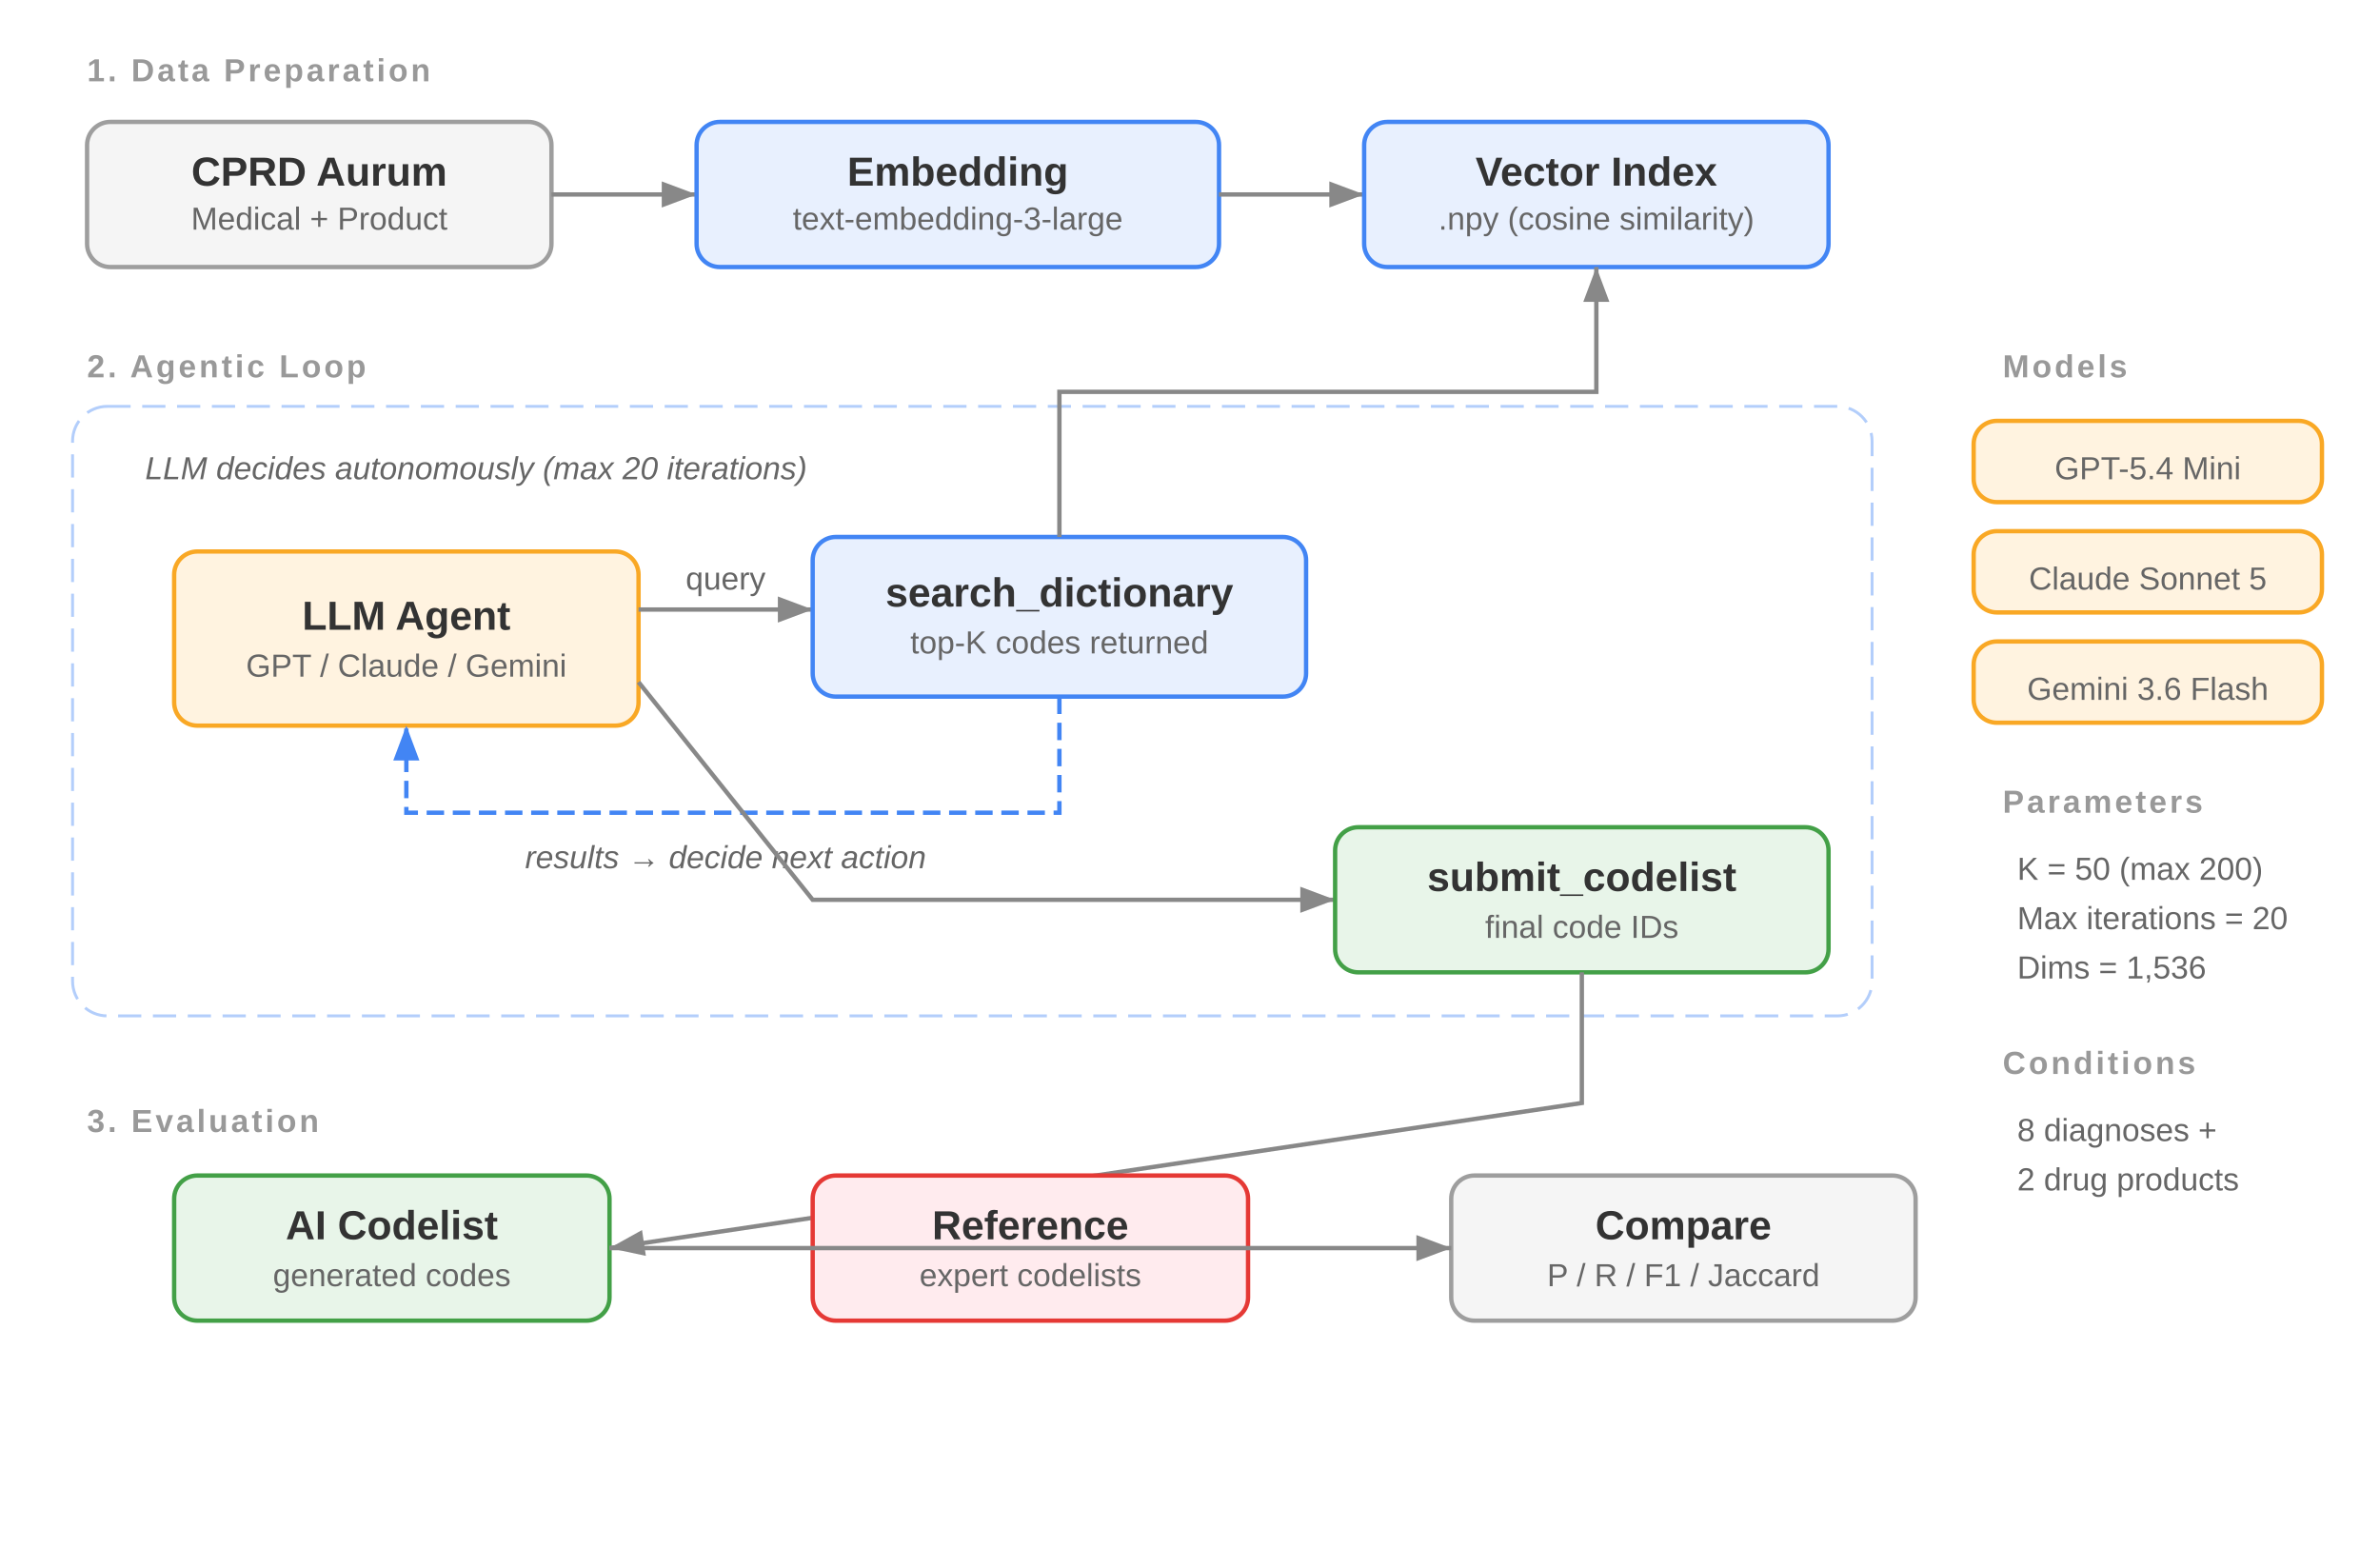
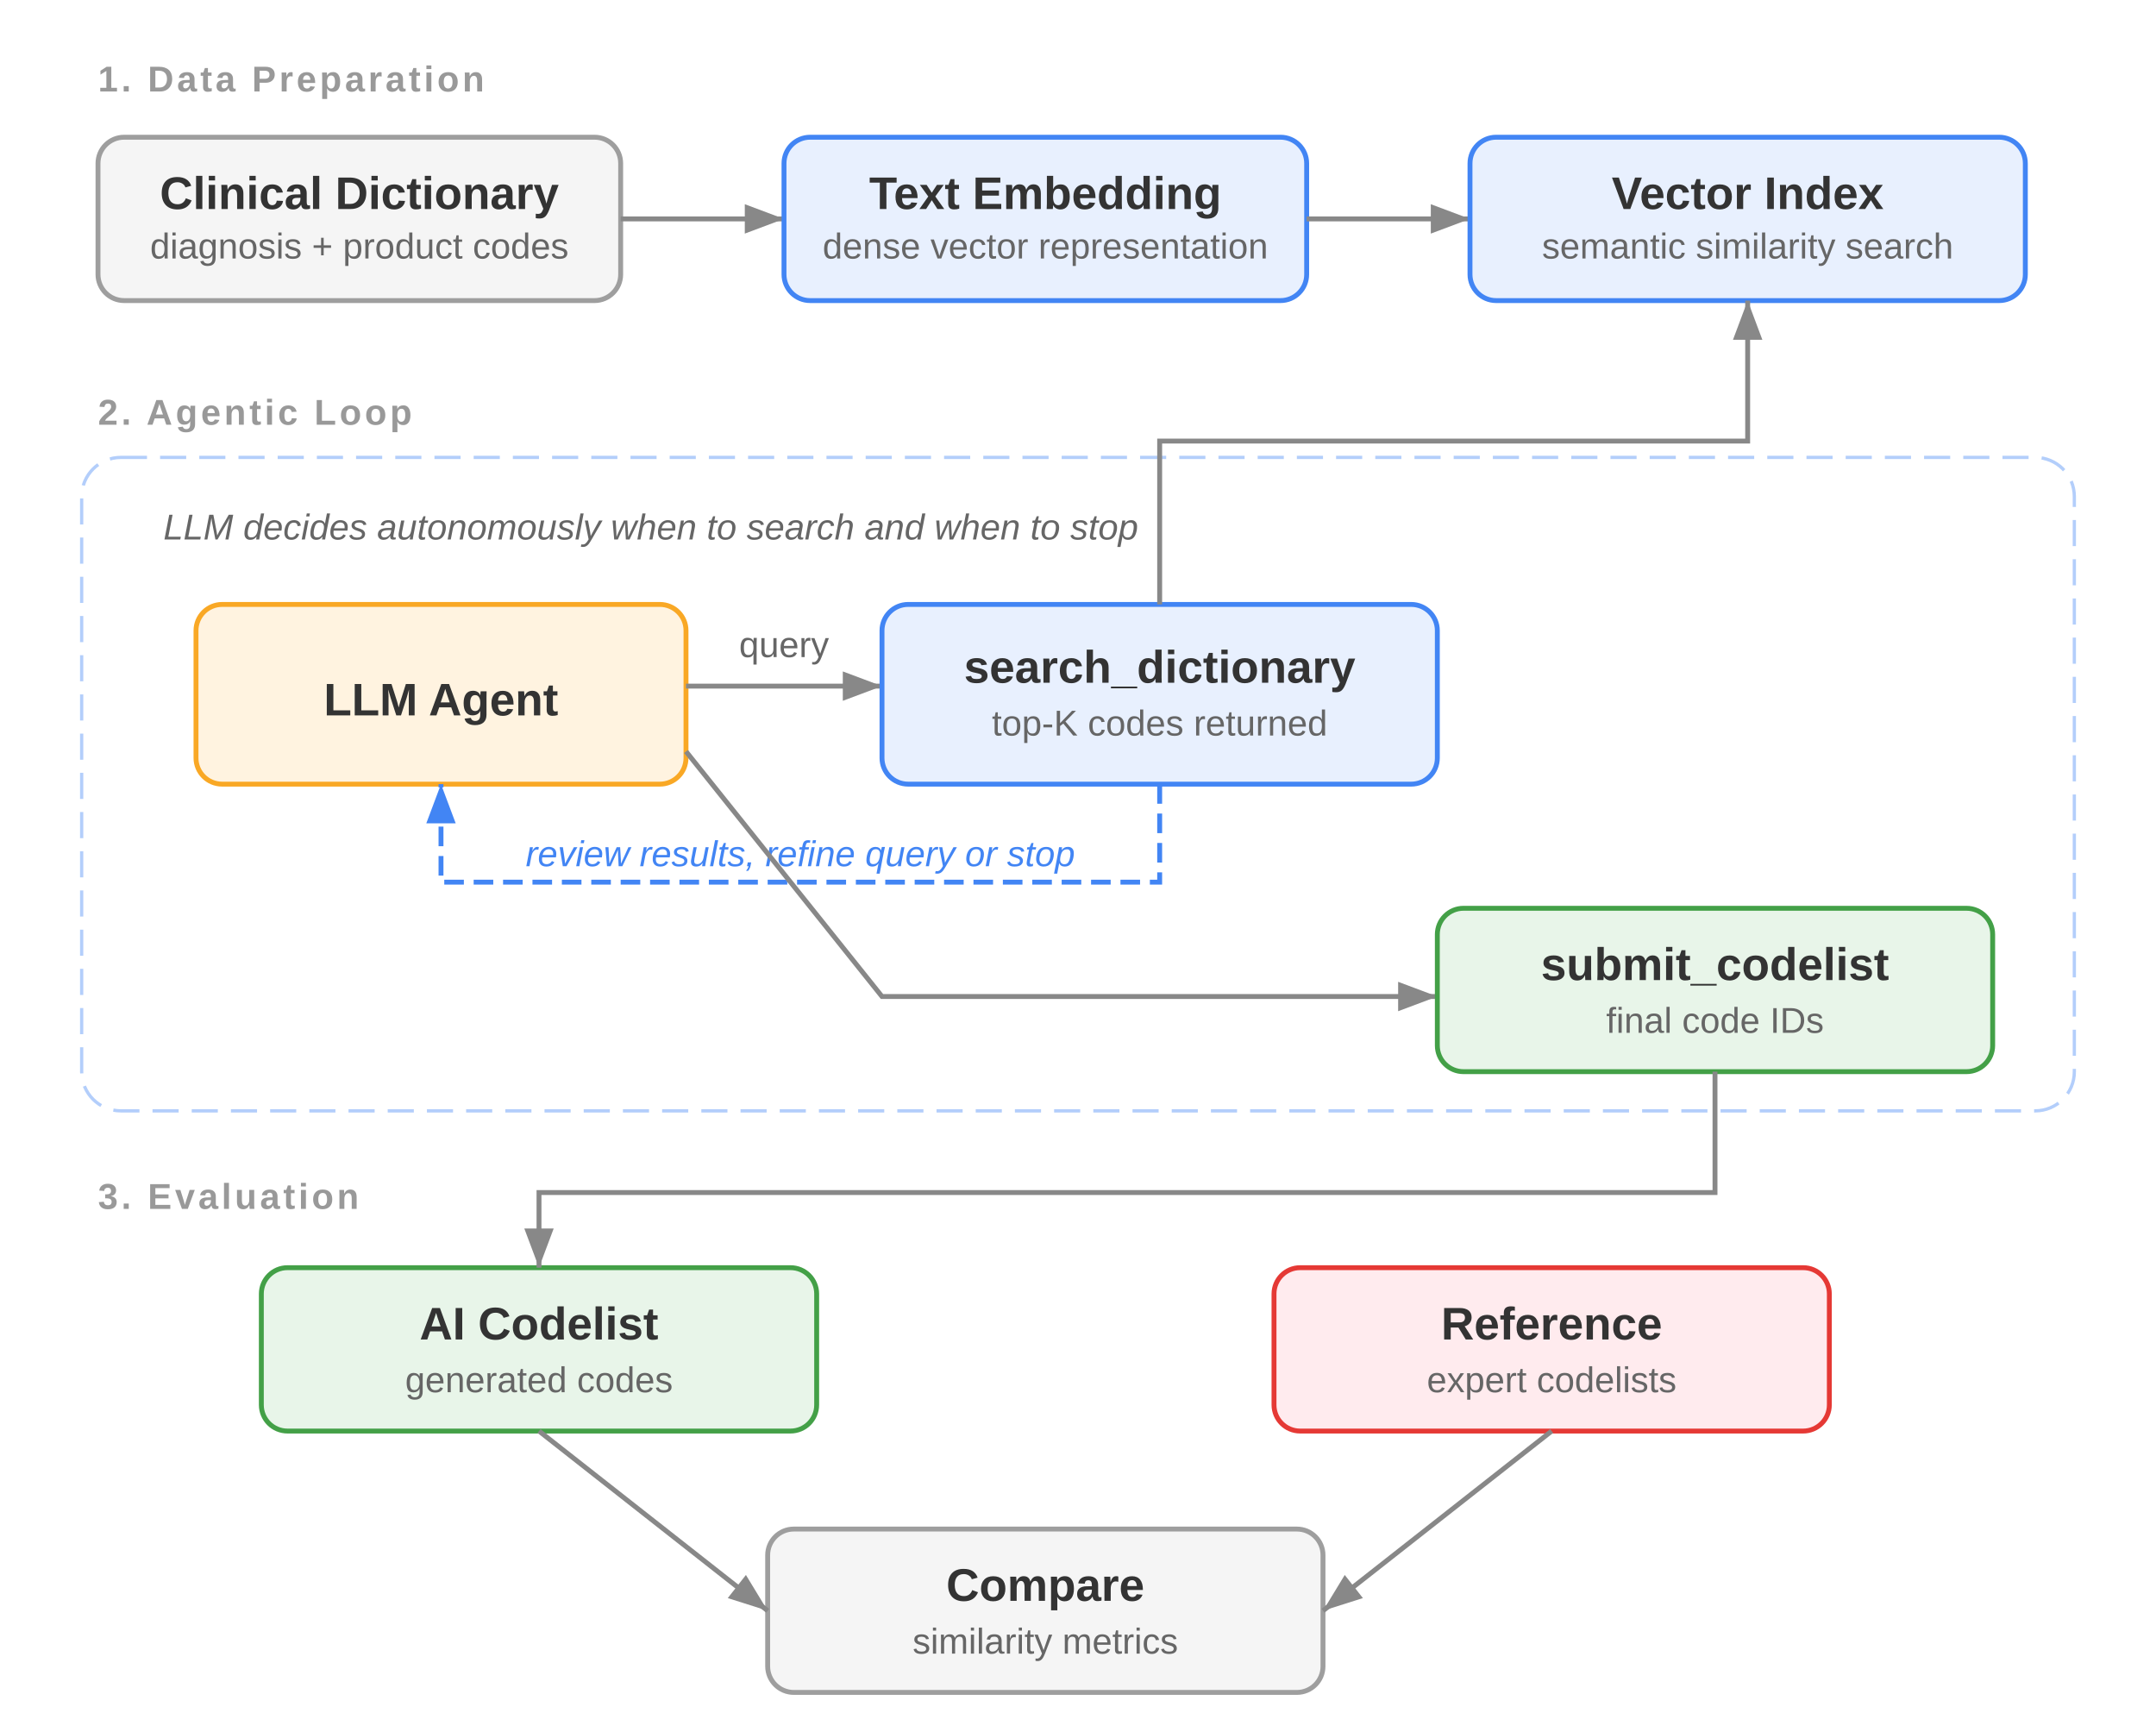
- <svg xmlns="http://www.w3.org/2000/svg" viewBox="0 0 820 540" width="820" height="540">
+ <svg xmlns="http://www.w3.org/2000/svg" viewBox="0 0 660 530" width="660" height="530">
  <style>
    .box { rx: 8; ry: 8; }
    .box-primary { fill: #E8F0FE; stroke: #4285F4; stroke-width: 1.5; }
    .box-secondary { fill: #FFF3E0; stroke: #F9A825; stroke-width: 1.5; }
    .box-success { fill: #E8F5E9; stroke: #43A047; stroke-width: 1.5; }
    .box-neutral { fill: #F5F5F5; stroke: #9E9E9E; stroke-width: 1.5; }
    .box-danger { fill: #FFEBEE; stroke: #E53935; stroke-width: 1.5; }
-     .label { font-family: Calibri, Arial, sans-serif; font-size: 13px; fill: #333; text-anchor: middle; dominant-baseline: middle; }
    .label-bold { font-family: Calibri, Arial, sans-serif; font-size: 14px; font-weight: 600; fill: #333; text-anchor: middle; dominant-baseline: middle; }
    .label-small { font-family: Calibri, Arial, sans-serif; font-size: 11px; fill: #666; text-anchor: middle; dominant-baseline: middle; }
    .arrow { fill: none; stroke: #888; stroke-width: 1.5; marker-end: url(#ah); }
    .arrow-loop { fill: none; stroke: #4285F4; stroke-width: 1.5; stroke-dasharray: 6 3; marker-end: url(#ah2); }
    .section-label { font-family: Calibri, Arial, sans-serif; font-size: 11px; font-weight: 600; fill: #999; text-anchor: start; text-transform: uppercase; letter-spacing: 1px; }
  </style>
  <defs>
    <marker id="ah" markerWidth="8" markerHeight="6" refX="8" refY="3" orient="auto">
      <path d="M0,0 L8,3 L0,6 Z" fill="#888" />
    </marker>
    <marker id="ah2" markerWidth="8" markerHeight="6" refX="8" refY="3" orient="auto">
      <path d="M0,0 L8,3 L0,6 Z" fill="#4285F4" />
    </marker>
  </defs>
  <text x="30" y="28" class="section-label">1. Data Preparation</text>
  <rect x="30" y="42" width="160" height="50" class="box box-neutral" />
-   <text x="110" y="60" class="label-bold">CPRD Aurum</text>
-   <text x="110" y="76" class="label-small">Medical + Product</text>
+   <text x="110" y="60" class="label-bold">Clinical Dictionary</text>
+   <text x="110" y="76" class="label-small">diagnosis + product codes</text>
  <path d="M190,67 L240,67" class="arrow" />
-   <rect x="240" y="42" width="180" height="50" class="box box-primary" />
-   <text x="330" y="60" class="label-bold">Embedding</text>
-   <text x="330" y="76" class="label-small">text-embedding-3-large</text>
-   <path d="M420,67 L470,67" class="arrow" />
-   <rect x="470" y="42" width="160" height="50" class="box box-primary" />
-   <text x="550" y="60" class="label-bold">Vector Index</text>
-   <text x="550" y="76" class="label-small">.npy (cosine similarity)</text>
+   <rect x="240" y="42" width="160" height="50" class="box box-primary" />
+   <text x="320" y="60" class="label-bold">Text Embedding</text>
+   <text x="320" y="76" class="label-small">dense vector representation</text>
+   <path d="M400,67 L450,67" class="arrow" />
+   <rect x="450" y="42" width="170" height="50" class="box box-primary" />
+   <text x="535" y="60" class="label-bold">Vector Index</text>
+   <text x="535" y="76" class="label-small">semantic similarity search</text>
  <text x="30" y="130" class="section-label">2. Agentic Loop</text>
-   <rect x="25" y="140" width="620" height="210" rx="12" ry="12" fill="none" stroke="#4285F4" stroke-width="1" stroke-dasharray="8 4" opacity="0.4" />
-   <text x="50" y="162" class="label-small" style="text-anchor:start; font-style:italic;">LLM decides autonomously (max 20 iterations)</text>
-   <rect x="60" y="190" width="160" height="60" class="box box-secondary" />
-   <text x="140" y="213" class="label-bold">LLM Agent</text>
-   <text x="140" y="230" class="label-small">GPT / Claude / Gemini</text>
-   <path d="M220,210 L280,210" class="arrow" />
-   <text x="250" y="200" class="label-small">query</text>
-   <rect x="280" y="185" width="170" height="55" class="box box-primary" />
-   <text x="365" y="205" class="label-bold">search_dictionary</text>
-   <text x="365" y="222" class="label-small">top-K codes returned</text>
-   <path d="M365,185 L365,135 L550,135 L550,92" class="arrow" />
-   <path d="M365,240 L365,280 L140,280 L140,250" class="arrow-loop" />
-   <text x="250" y="296" class="label-small" style="font-style:italic;">results → decide next action</text>
-   <path d="M220,235 L280,310 L460,310" class="arrow" />
-   <rect x="460" y="285" width="170" height="50" class="box box-success" />
-   <text x="545" y="303" class="label-bold">submit_codelist</text>
-   <text x="545" y="320" class="label-small">final code IDs</text>
-   <text x="30" y="390" class="section-label">3. Evaluation</text>
-   <rect x="60" y="405" width="150" height="50" class="box box-success" />
-   <text x="135" y="423" class="label-bold">AI Codelist</text>
-   <text x="135" y="440" class="label-small">generated codes</text>
-   <path d="M545,335 L545,380 L210,430" class="arrow" />
-   <rect x="280" y="405" width="150" height="50" class="box box-danger" />
-   <text x="355" y="423" class="label-bold">Reference</text>
-   <text x="355" y="440" class="label-small">expert codelists</text>
-   <rect x="500" y="405" width="160" height="50" class="box box-neutral" />
-   <text x="580" y="423" class="label-bold">Compare</text>
-   <text x="580" y="440" class="label-small">P / R / F1 / Jaccard</text>
-   <path d="M210,430 L500,430" class="arrow" />
-   <text x="690" y="130" class="section-label">Models</text>
-   <rect x="680" y="145" width="120" height="28" class="box box-secondary" />
-   <text x="740" y="162" class="label-small">GPT-5.4 Mini</text>
-   <rect x="680" y="183" width="120" height="28" class="box box-secondary" />
-   <text x="740" y="200" class="label-small">Claude Sonnet 5</text>
-   <rect x="680" y="221" width="120" height="28" class="box box-secondary" />
-   <text x="740" y="238" class="label-small">Gemini 3.6 Flash</text>
-   <text x="690" y="280" class="section-label">Parameters</text>
-   <text x="695" y="300" class="label-small" style="text-anchor:start;">K = 50 (max 200)</text>
-   <text x="695" y="317" class="label-small" style="text-anchor:start;">Max iterations = 20</text>
-   <text x="695" y="334" class="label-small" style="text-anchor:start;">Dims = 1,536</text>
-   <text x="690" y="370" class="section-label">Conditions</text>
-   <text x="695" y="390" class="label-small" style="text-anchor:start;">8 diagnoses +</text>
-   <text x="695" y="407" class="label-small" style="text-anchor:start;">2 drug products</text>
+   <rect x="25" y="140" width="610" height="200" rx="12" ry="12" fill="none" stroke="#4285F4" stroke-width="1" stroke-dasharray="8 4" opacity="0.4" />
+   <text x="50" y="162" class="label-small" style="text-anchor:start; font-style:italic;">LLM decides autonomously when to search and when to stop</text>
+   <rect x="60" y="185" width="150" height="55" class="box box-secondary" />
+   <text x="135" y="215" class="label-bold">LLM Agent</text>
+   <path d="M210,210 L270,210" class="arrow" />
+   <text x="240" y="198" class="label-small">query</text>
+   <rect x="270" y="185" width="170" height="55" class="box box-primary" />
+   <text x="355" y="205" class="label-bold">search_dictionary</text>
+   <text x="355" y="222" class="label-small">top-K codes returned</text>
+   <path d="M355,185 L355,135 L535,135 L535,92" class="arrow" />
+   <path d="M355,240 L355,270 L135,270 L135,240" class="arrow-loop" />
+   <text x="245" y="262" class="label-small" style="font-style:italic; fill:#4285F4;">review results, refine query or stop</text>
+   <path d="M210,230 L270,305 L440,305" class="arrow" />
+   <rect x="440" y="278" width="170" height="50" class="box box-success" />
+   <text x="525" y="296" class="label-bold">submit_codelist</text>
+   <text x="525" y="313" class="label-small">final code IDs</text>
+   <text x="30" y="370" class="section-label">3. Evaluation</text>
+   <rect x="80" y="388" width="170" height="50" class="box box-success" />
+   <text x="165" y="406" class="label-bold">AI Codelist</text>
+   <text x="165" y="423" class="label-small">generated codes</text>
+   <path d="M525,328 L525,365 L165,365 L165,388" class="arrow" />
+   <rect x="390" y="388" width="170" height="50" class="box box-danger" />
+   <text x="475" y="406" class="label-bold">Reference</text>
+   <text x="475" y="423" class="label-small">expert codelists</text>
+   <rect x="235" y="468" width="170" height="50" class="box box-neutral" />
+   <text x="320" y="486" class="label-bold">Compare</text>
+   <text x="320" y="503" class="label-small">similarity metrics</text>
+   <line x1="165" y1="438" x2="235" y2="493" stroke="#888" stroke-width="1.5" marker-end="url(#ah)" />
+   <line x1="475" y1="438" x2="405" y2="493" stroke="#888" stroke-width="1.5" marker-end="url(#ah)" />
</svg>
